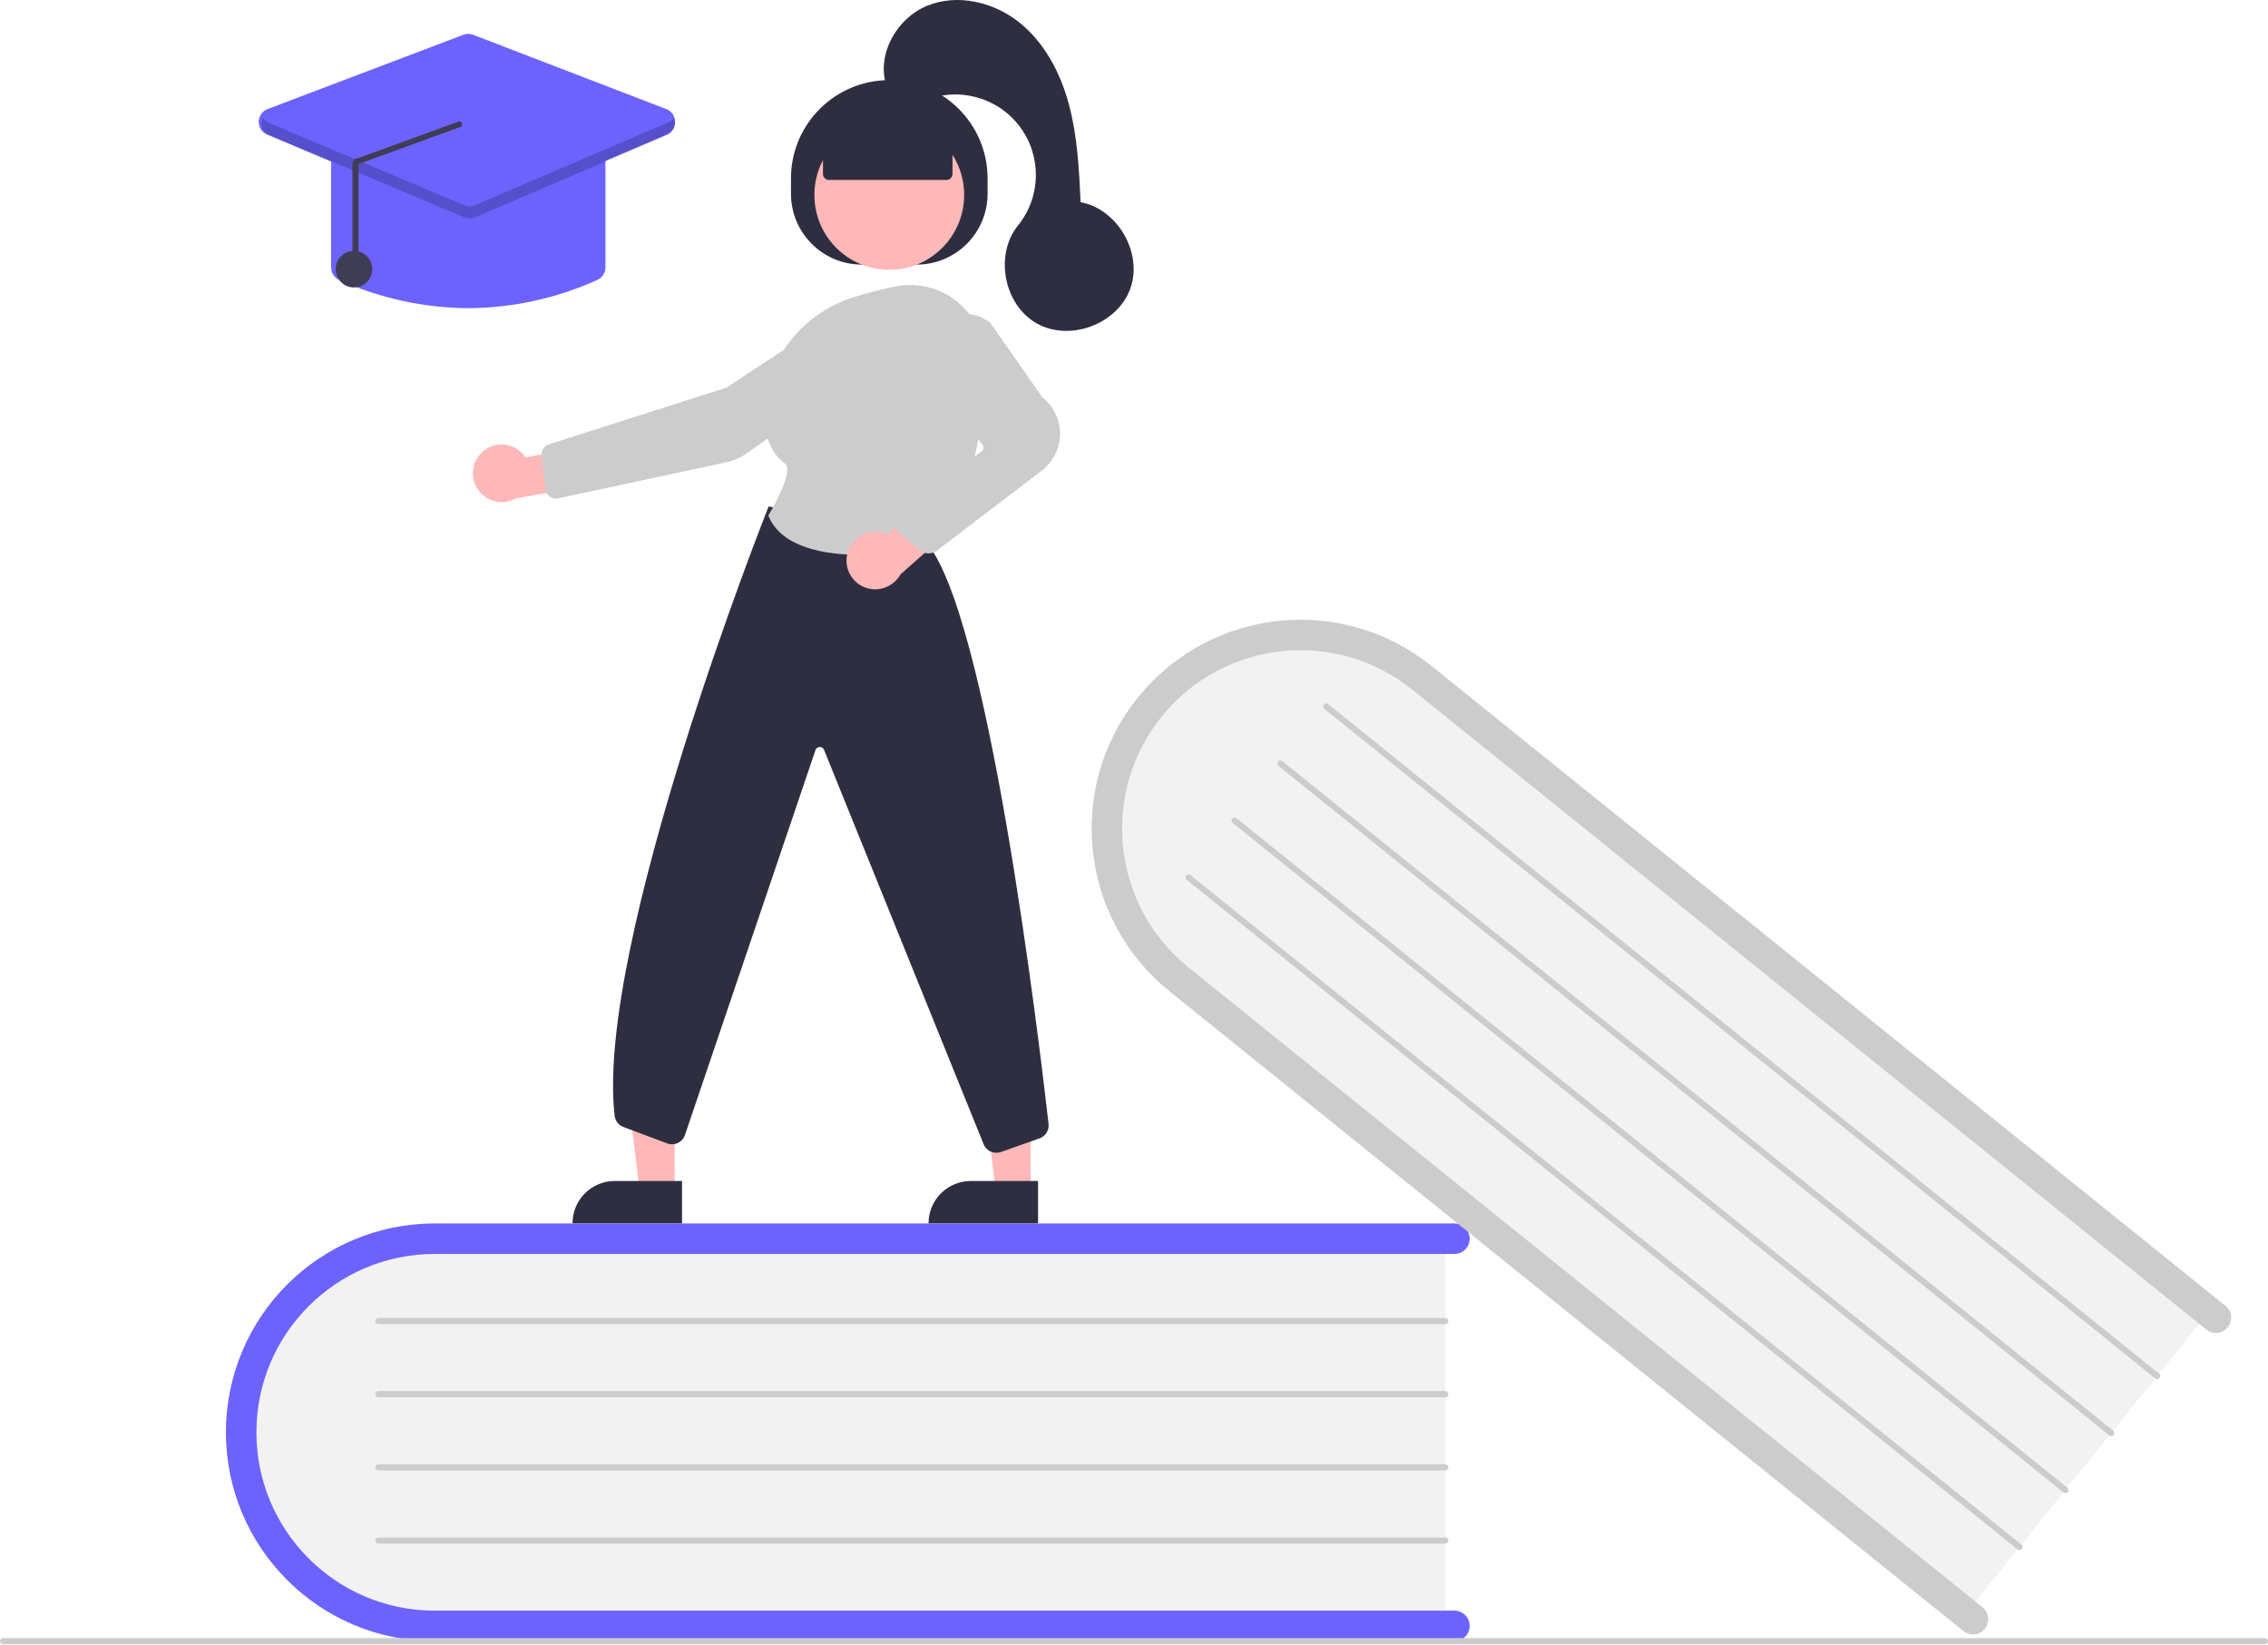
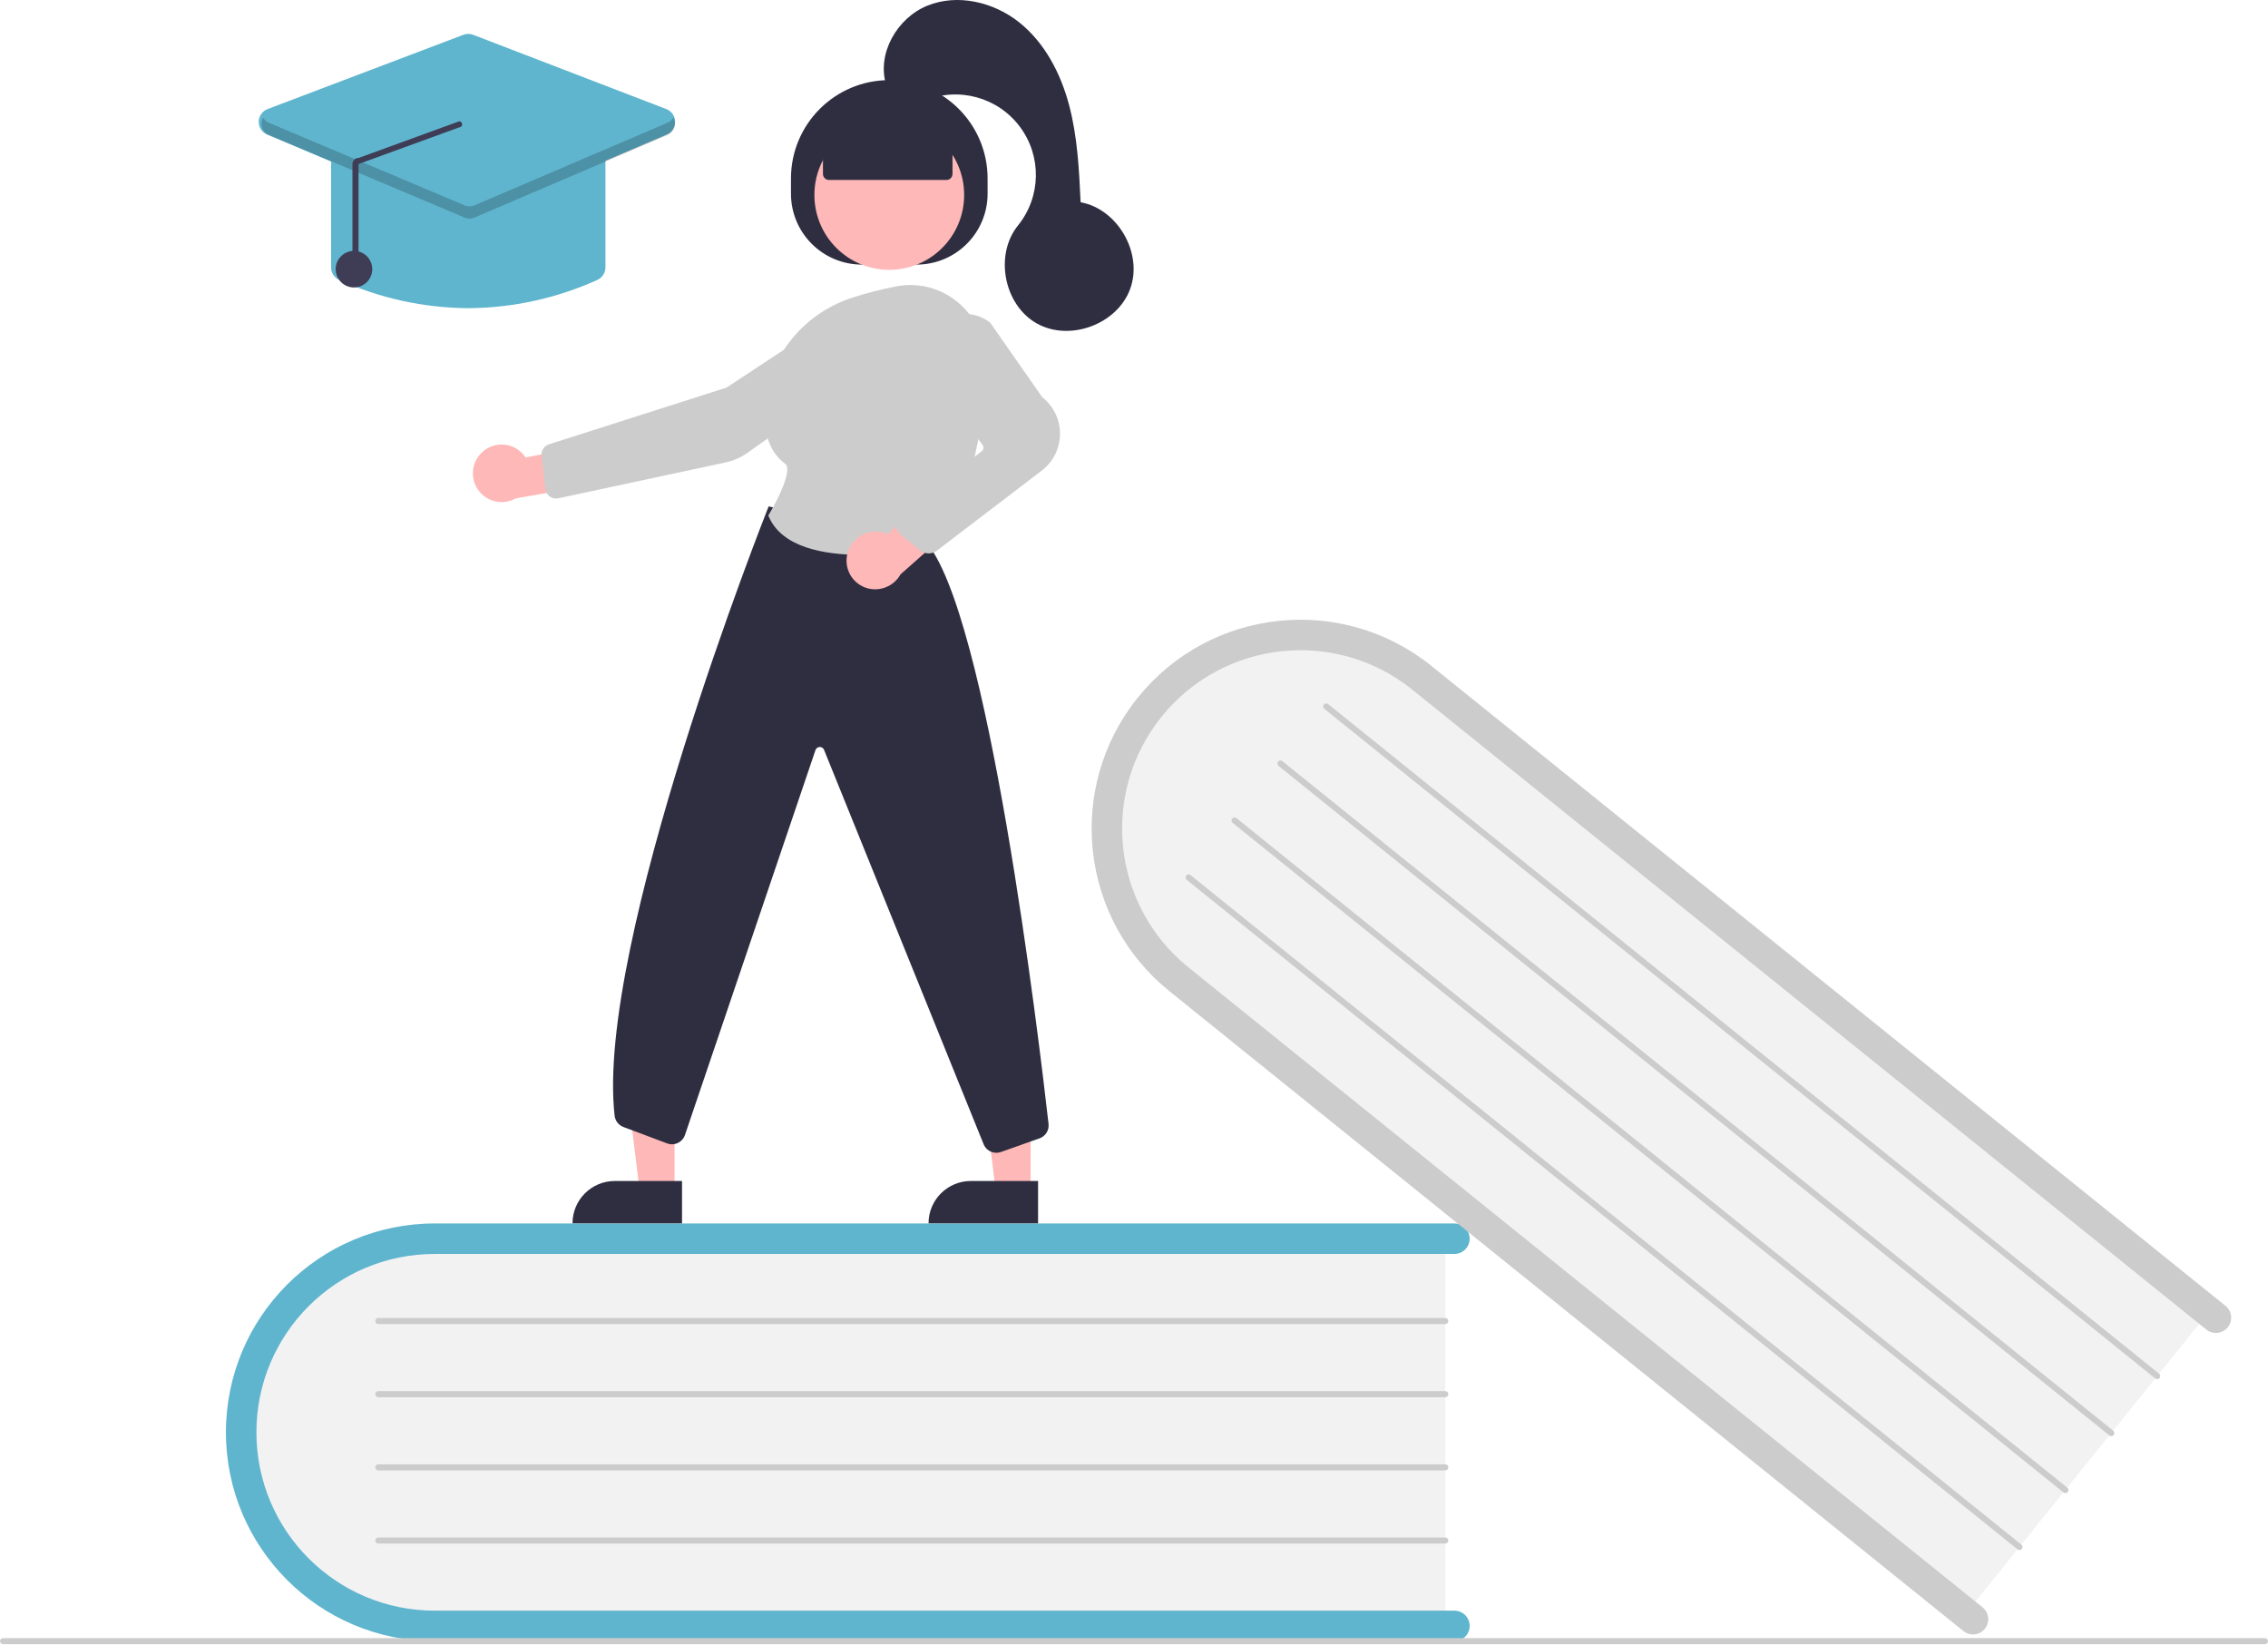
<svg xmlns="http://www.w3.org/2000/svg" data-name="Layer 1" width="744" height="539.286" viewBox="0 0 744 539.286">
  <path d="M702.114,584.643v130H376.415c-37.109,0-67.301-29.16-67.301-65s30.192-65,67.301-65Z" transform="translate(-228 -180.357)" fill="#f2f2f2" />
-   <path d="M710.114,713.643a5.002,5.002,0,0,1-5,5h-334.5a68.5,68.5,0,1,1,0-137h334.5a5,5,0,0,1,0,10h-334.5a58.5,58.5,0,1,0,0,117h334.5A5.002,5.002,0,0,1,710.114,713.643Z" transform="translate(-228 -180.357)" fill="#6c63ff" />
+   <path d="M710.114,713.643a5.002,5.002,0,0,1-5,5h-334.5a68.5,68.5,0,1,1,0-137h334.5a5,5,0,0,1,0,10h-334.5a58.5,58.5,0,1,0,0,117h334.5A5.002,5.002,0,0,1,710.114,713.643Z" transform="translate(-228 -180.357)" fill="#5fb5ce" />
  <path d="M702.114,614.643h-350a1,1,0,1,1,0-2h350a1,1,0,0,1,0,2Z" transform="translate(-228 -180.357)" fill="#ccc" />
  <path d="M702.114,638.643h-350a1,1,0,1,1,0-2h350a1,1,0,0,1,0,2Z" transform="translate(-228 -180.357)" fill="#ccc" />
  <path d="M702.114,662.643h-350a1,1,0,1,1,0-2h350a1,1,0,0,1,0,2Z" transform="translate(-228 -180.357)" fill="#ccc" />
  <path d="M702.114,686.643h-350a1,1,0,1,1,0-2h350a1,1,0,0,1,0,2Z" transform="translate(-228 -180.357)" fill="#ccc" />
  <path d="M953.832,609.114,872.267,710.342,618.652,505.992c-28.896-23.283-34.111-64.932-11.624-92.84s64.292-31.671,93.189-8.388Z" transform="translate(-228 -180.357)" fill="#f2f2f2" />
  <path d="M879.124,714.583a5.002,5.002,0,0,1-7.031.756L611.625,505.467a68.5,68.5,0,0,1,85.957-106.679L958.05,608.66a5,5,0,1,1-6.274,7.787L691.307,406.575a58.5,58.5,0,1,0-73.408,91.106L878.367,707.553A5.002,5.002,0,0,1,879.124,714.583Z" transform="translate(-228 -180.357)" fill="#ccc" />
  <path d="M935.009,632.474,662.471,412.877a1,1,0,1,1,1.255-1.557L936.264,630.917a1,1,0,1,1-1.255,1.557Z" transform="translate(-228 -180.357)" fill="#ccc" />
  <path d="M919.951,651.163,647.413,431.565a1,1,0,0,1,1.255-1.557L921.206,649.605a1,1,0,1,1-1.255,1.557Z" transform="translate(-228 -180.357)" fill="#ccc" />
  <path d="M904.893,669.851,632.355,450.254a1,1,0,0,1,1.255-1.557L906.148,668.294a1,1,0,1,1-1.255,1.557Z" transform="translate(-228 -180.357)" fill="#ccc" />
  <path d="M889.835,688.539,617.297,468.942a1,1,0,1,1,1.255-1.557L891.089,686.982a1,1,0,1,1-1.255,1.557Z" transform="translate(-228 -180.357)" fill="#ccc" />
  <path d="M971,719.643H229a1,1,0,0,1,0-2H971a1,1,0,0,1,0,2Z" transform="translate(-228 -180.357)" fill="#ccc" />
  <polygon points="338.081 390.622 326.649 390.621 321.212 346.525 338.085 346.527 338.081 390.622" fill="#ffb8b8" />
  <path d="M318.482,387.355h22.048a0,0,0,0,1,0,0v13.882a0,0,0,0,1,0,0H304.6a0,0,0,0,1,0,0v0A13.882,13.882,0,0,1,318.482,387.355Z" fill="#2f2e41" />
  <polygon points="221.286 390.622 209.854 390.621 204.417 346.525 221.29 346.527 221.286 390.622" fill="#ffb8b8" />
  <path d="M201.688,387.355h22.048a0,0,0,0,1,0,0v13.882a0,0,0,0,1,0,0H187.806a0,0,0,0,1,0,0v0A13.882,13.882,0,0,1,201.688,387.355Z" fill="#2f2e41" />
  <path d="M487.471,243.89v-5a32.25,32.25,0,0,1,32.25-32.25h0a32.25,32.25,0,0,1,32.25,32.25v5a23.25,23.25,0,0,1-23.25,23.25h-18A23.25,23.25,0,0,1,487.471,243.89Z" transform="translate(-228 -180.357)" fill="#2f2e41" />
  <circle cx="291.721" cy="63.942" r="24.561" fill="#ffb8b8" />
  <path d="M634.488,376.475" transform="translate(-228 -180.357)" fill="#ffb8b8" />
  <path d="M386.125,328.713A9.377,9.377,0,0,1,400.405,330.39l21.055-3.983,5.541,12.205-29.812,5.207a9.428,9.428,0,0,1-11.064-15.106Z" transform="translate(-228 -180.357)" fill="#ffb8b8" />
  <path d="M500.573,284.328l.275.417L466.322,307.49l-58.258,18.603a3.508,3.508,0,0,0-2.412,3.738l1.271,10.947a3.501,3.501,0,0,0,4.21,3.018l54.83-11.753a19.806,19.806,0,0,0,7.371-3.245L512.122,301.201a10.02,10.02,0,0,0,4.158-8.947,9.975,9.975,0,0,0-15.433-7.508Z" transform="translate(-228 -180.357)" fill="#ccc" />
  <path d="M554.853,558.466a4.518,4.518,0,0,1-4.138-2.701l-52.41-129.501a1.5,1.5,0,0,0-2.809.158L452.739,552.495a4.501,4.501,0,0,1-5.882,2.891l-14.338-5.377a4.489,4.489,0,0,1-2.897-3.705c-6.45-56.192,49.8-198.03,50.369-199.456l.157-.395,51.277,11.343.107.116c20.458,22.318,37.273,163.082,40.437,191.074a4.479,4.479,0,0,1-2.971,4.747l-12.656,4.476A4.457,4.457,0,0,1,554.853,558.466Z" transform="translate(-228 -180.357)" fill="#2f2e41" />
  <path d="M510.673,362.363c-12.424,0-26.274-2.477-30.538-12.701l-.098-.235.133-.218c3.365-5.521,7.813-14.94,5.422-16.709-4.709-3.482-6.994-9.21-6.792-17.025.44-16.966,12-32.029,28.766-37.482h0A127.642,127.642,0,0,1,521.829,274.321a24.281,24.281,0,0,1,20.133,4.972,24.526,24.526,0,0,1,9.096,18.871c.176,18.131-2.615,43.383-16.912,60.72a4.448,4.448,0,0,1-2.633,1.531A122.223,122.223,0,0,1,510.673,362.363Z" transform="translate(-228 -180.357)" fill="#ccc" />
  <path d="M506.051,361.684a9.556,9.556,0,0,1,11.678-6.664,9.407,9.407,0,0,1,1.448.536l15.987-14.549,11.118,7.49-22.862,20.231a9.539,9.539,0,0,1-10.813,4.587A9.394,9.394,0,0,1,506.051,361.684Z" transform="translate(-228 -180.357)" fill="#ffb8b8" />
  <path d="M532.632,361.869a4.488,4.488,0,0,1-2.845-1.015l-6.304-5.152a4.5,4.5,0,0,1,.109-7.055l26.442-20.28a1.503,1.503,0,0,0,.283-2.095L533.996,304.696a13.285,13.285,0,0,1,.887-17.114h0a13.248,13.248,0,0,1,17.888-1.431l.103.109,17.042,24.402a15.193,15.193,0,0,1-.36,24.186l-34.246,26.139A4.507,4.507,0,0,1,532.632,361.869Z" transform="translate(-228 -180.357)" fill="#ccc" />
  <path d="M497.965,237.39V225.204l21.756-9.5,20.744,9.5v12.186a2,2,0,0,1-2,2h-38.5A2,2,0,0,1,497.965,237.39Z" transform="translate(-228 -180.357)" fill="#2f2e41" />
  <path d="M518.722,208.257c-3.199-10.239,3.519-21.972,13.451-26.025s21.813-1.22,30.194,5.476,13.58,16.724,16.335,27.091,3.278,21.177,3.787,31.891c12.202,2.241,20.503,16.714,16.276,28.378s-19.873,17.459-30.678,11.362-13.935-22.485-6.136-32.134a26.374,26.374,0,0,0-30.688-40.91C525.248,215.902,517.702,209.368,518.722,208.257Z" transform="translate(-228 -180.357)" fill="#2f2e41" />
-   <path d="M381.614,281.44a104.449,104.449,0,0,1-42.348-9.275,4.473,4.473,0,0,1-2.652-4.104V231.643a4.505,4.505,0,0,1,4.5-4.5h81a4.505,4.505,0,0,1,4.5,4.5v36.418a4.473,4.473,0,0,1-2.652,4.104h0A104.449,104.449,0,0,1,381.614,281.44Z" transform="translate(-228 -180.357)" fill="#6c63ff" />
-   <path d="M381.603,251.937a4.505,4.505,0,0,1-1.749-.352l-64.232-27.1a4.5,4.5,0,0,1,.153-8.353L380.008,191.765a4.484,4.484,0,0,1,3.211.007l63.372,24.368a4.5,4.5,0,0,1,.154,8.338L383.373,251.577A4.507,4.507,0,0,1,381.603,251.937Z" transform="translate(-228 -180.357)" fill="#6c63ff" />
+   <path d="M381.614,281.44a104.449,104.449,0,0,1-42.348-9.275,4.473,4.473,0,0,1-2.652-4.104V231.643a4.505,4.505,0,0,1,4.5-4.5h81a4.505,4.505,0,0,1,4.5,4.5v36.418a4.473,4.473,0,0,1-2.652,4.104h0A104.449,104.449,0,0,1,381.614,281.44Z" transform="translate(-228 -180.357)" fill="#5fb5ce" />
+   <path d="M381.603,251.937a4.505,4.505,0,0,1-1.749-.352l-64.232-27.1a4.5,4.5,0,0,1,.153-8.353L380.008,191.765a4.484,4.484,0,0,1,3.211.007l63.372,24.368a4.5,4.5,0,0,1,.154,8.338L383.373,251.577A4.507,4.507,0,0,1,381.603,251.937Z" transform="translate(-228 -180.357)" fill="#5fb5ce" />
  <circle cx="116.114" cy="88.286" r="6" fill="#3f3d56" />
  <path d="M446.965,220.631,383.592,247.73a4,4,0,0,1-3.127.008l-64.232-27.099a3.925,3.925,0,0,1-1.913-1.681,3.997,3.997,0,0,0,1.913,5.681l64.232,27.099a4,4,0,0,0,3.127-.008l63.373-27.099a3.997,3.997,0,0,0,1.895-5.673A3.927,3.927,0,0,1,446.965,220.631Z" transform="translate(-228 -180.357)" opacity="0.2" />
  <path d="M344.618,268.62a1,1,0,0,0,1-1V234.158l32.981-12.015a1,1,0,0,0,.03-2l-32.981,12.015a1.962,1.962,0,0,0-1.433.575,1.986,1.986,0,0,0-.596,1.425v33.461A1,1,0,0,0,344.618,268.62Z" transform="translate(-228 -180.357)" fill="#3f3d56" />
</svg>
